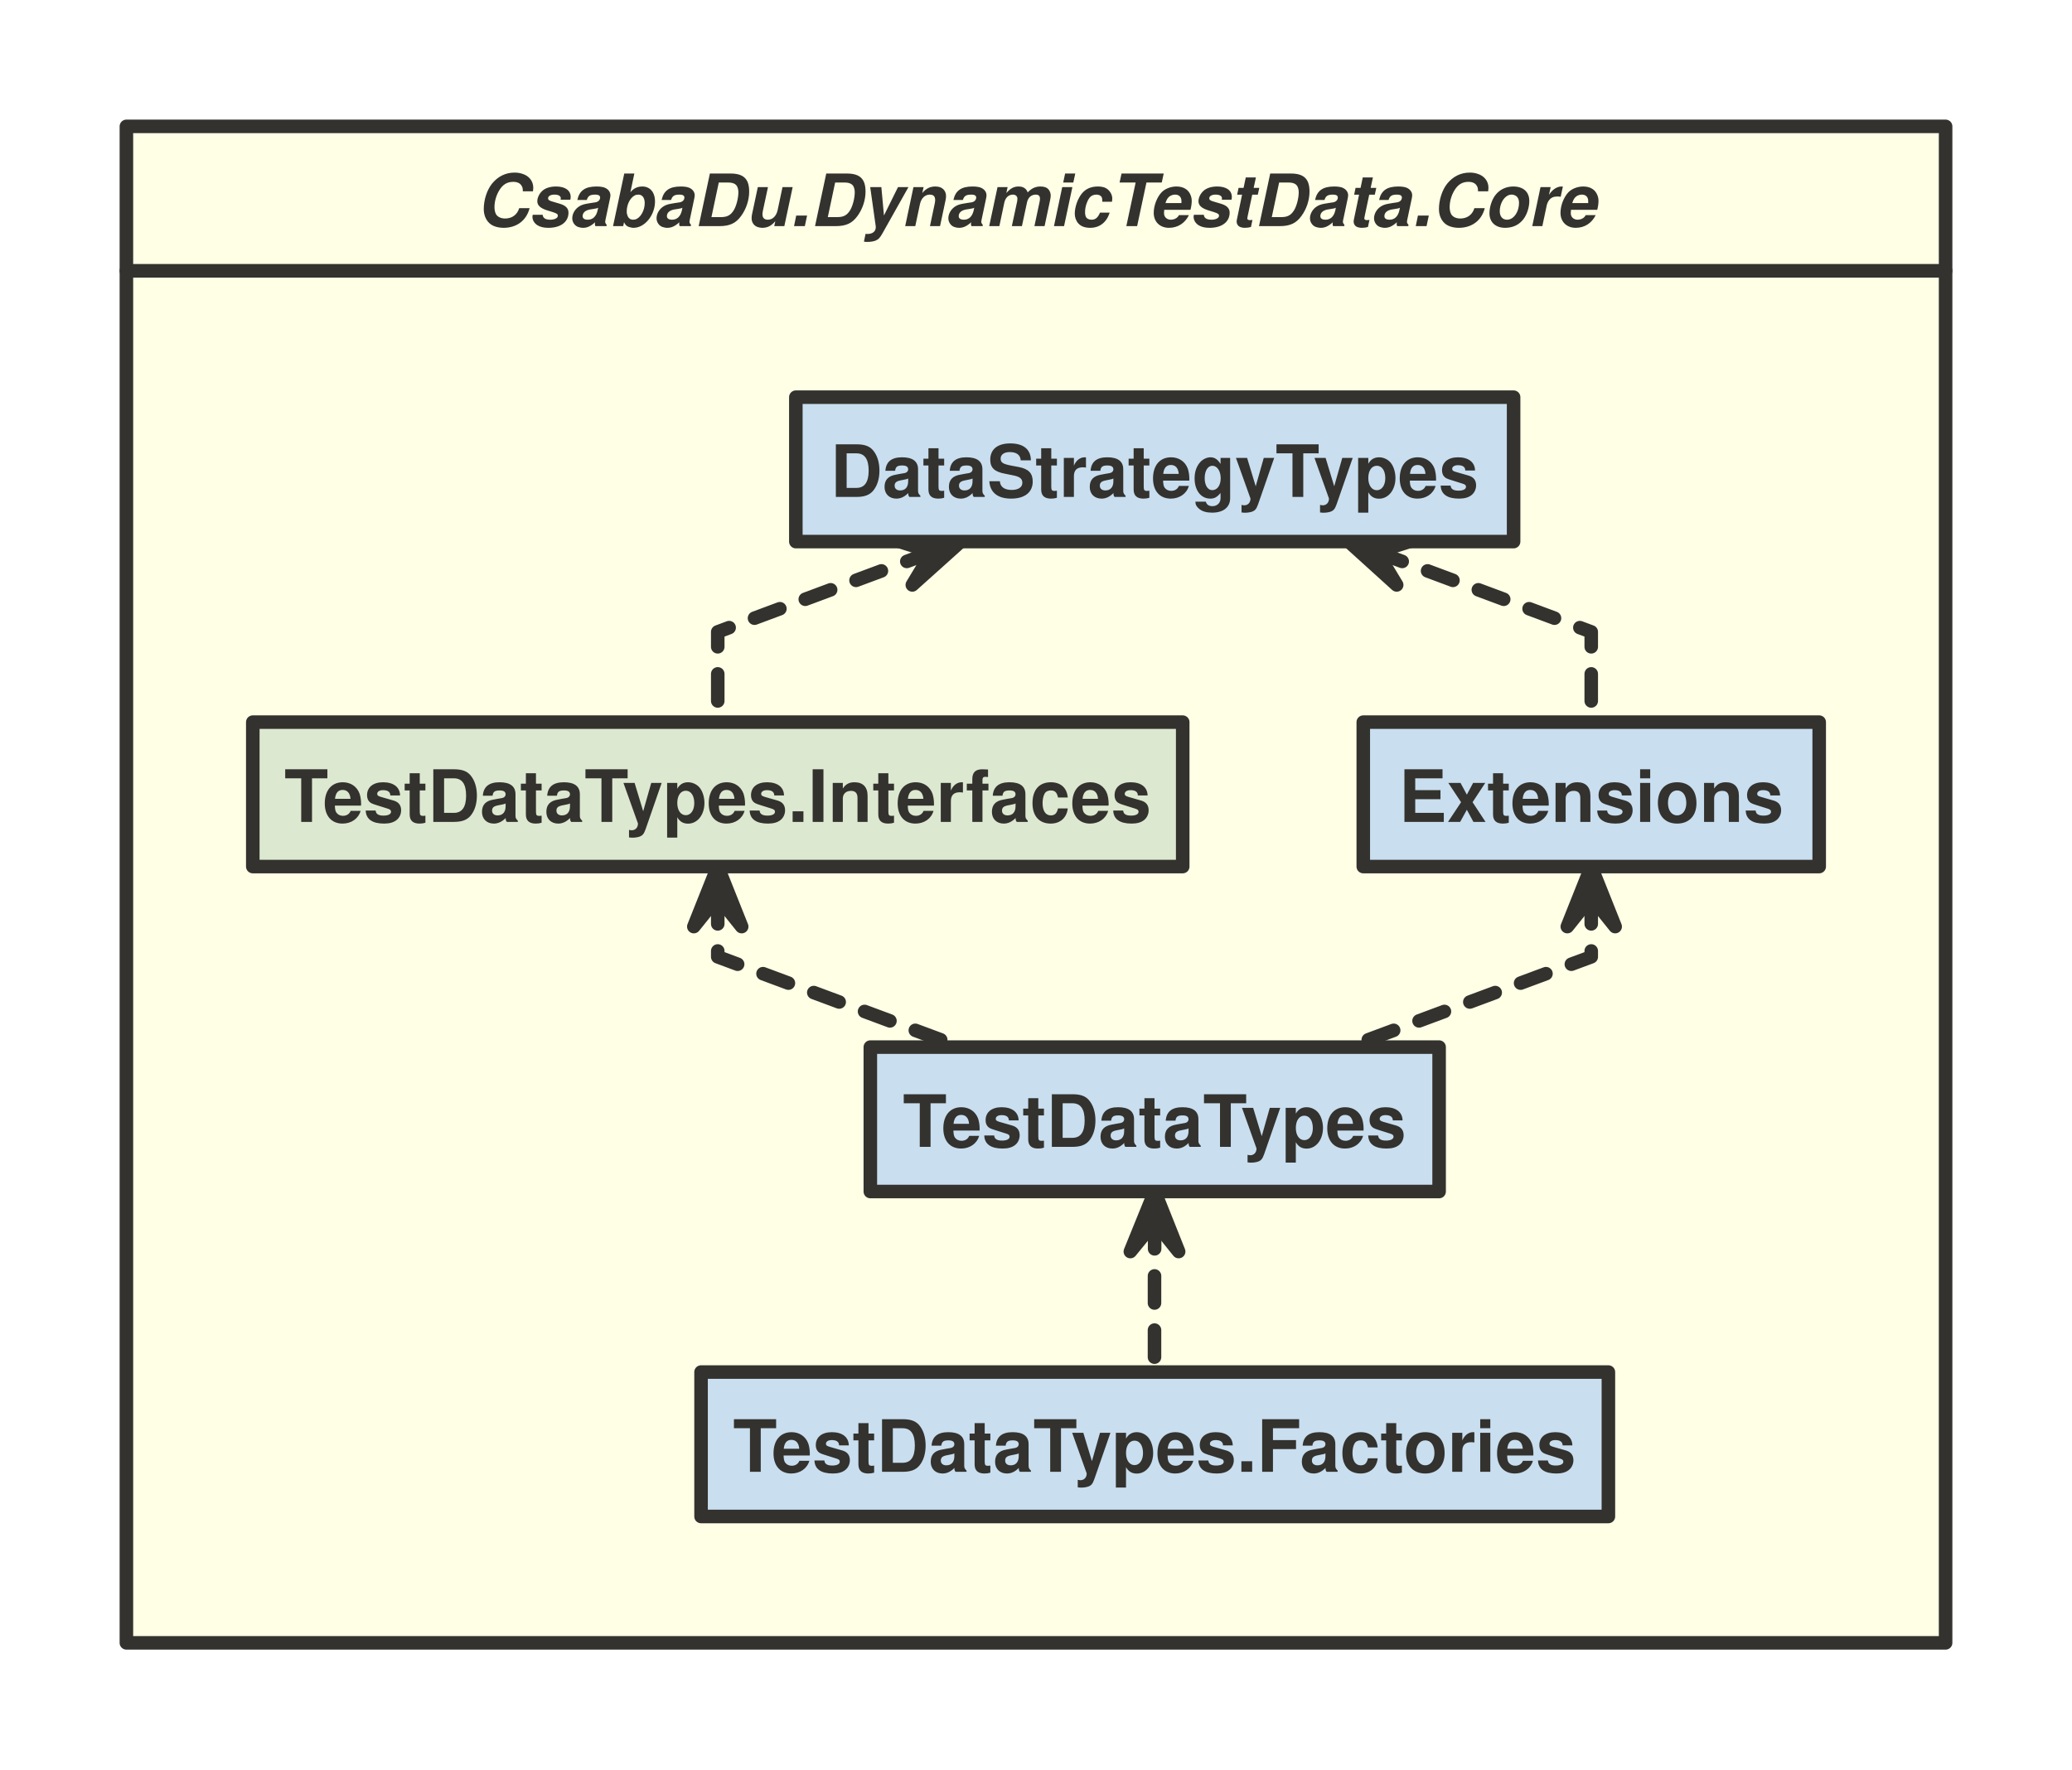
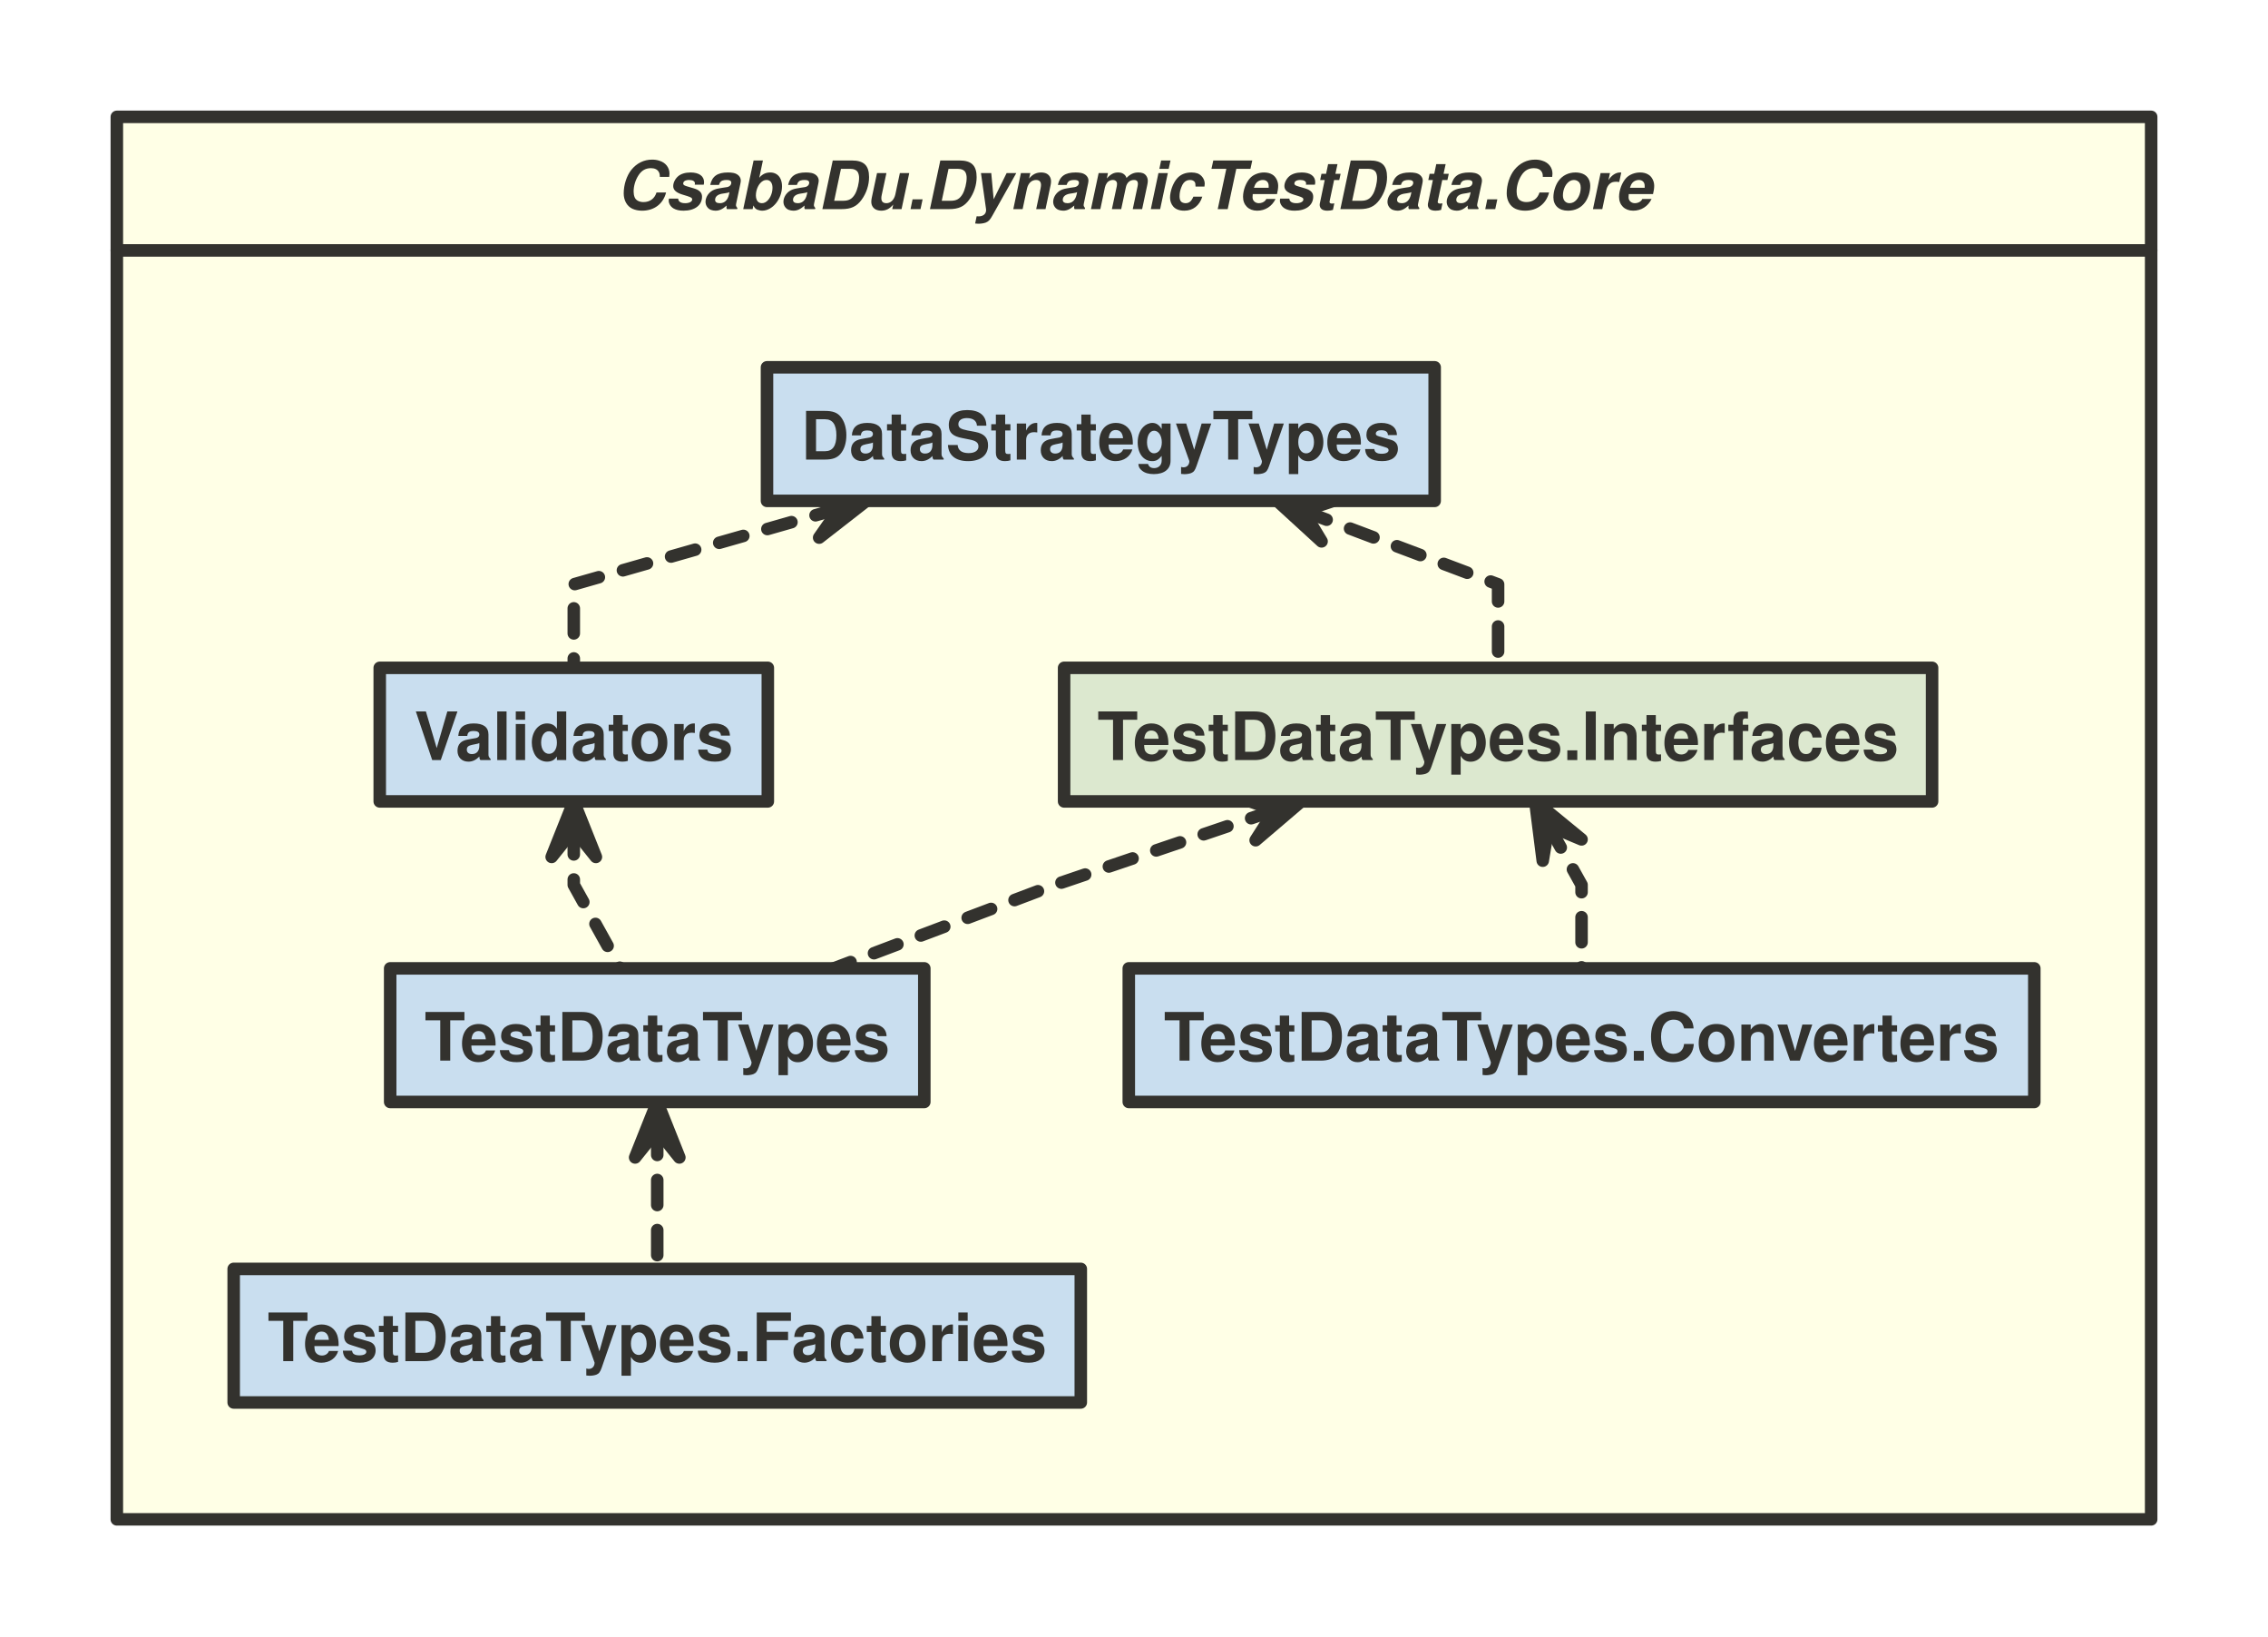
- <svg xmlns="http://www.w3.org/2000/svg" version="1.1" baseProfile="full" width="459.0" height="392.0" viewBox="0 0 459 392">
+ <svg xmlns="http://www.w3.org/2000/svg" version="1.1" baseProfile="full" width="543.5" height="392.0" viewBox="0 0 543.5 392">
  <g stroke-width="1.0" text-align="left" font="12pt Helvetica, Arial, sans-serif" font-size="12pt" font-family="Helvetica" font-weight="bold" font-style="normal">
    <g font-family="Helvetica" font-size="12pt" font-weight="bold" font-style="normal" stroke-width="3.0" stroke-linejoin="round" stroke-linecap="round" stroke="#33322E">
      <g stroke="transparent" fill="transparent">
-         <rect x="0.0" y="0.0" height="392.0" width="459.0" stroke="none" />
+         <rect x="0.0" y="0.0" height="392.0" width="543.5" stroke="none" />
      </g>
      <g transform="translate(8, 8)" fill="#33322E">
        <g transform="translate(20, 20)">
          <g data-name="CsabaDu.DynamicTestData.Core">
            <g fill="#ffffe6" stroke="#33322E" data-name="CsabaDu.DynamicTestData.Core">
-               <rect x="0.0" y="0.0" height="336.0" width="403.0" data-name="CsabaDu.DynamicTestData.Core" />
-               <path d="M0.0 32.0 L403.0 32.0" fill="none" data-name="CsabaDu.DynamicTestData.Core" />
+               <rect x="0.0" y="0.0" height="336.0" width="487.5" data-name="CsabaDu.DynamicTestData.Core" />
+               <path d="M0.0 32.0 L487.5 32.0" fill="none" data-name="CsabaDu.DynamicTestData.Core" />
            </g>
            <g transform="translate(0, 0)" font-family="Helvetica" font-size="12pt" font-weight="bold" font-style="italic" data-name="CsabaDu.DynamicTestData.Core" data-compartment="0">
              <g transform="translate(8, 8)" fill="#33322E" text-align="center" data-name="CsabaDu.DynamicTestData.Core" data-compartment="0">
-                 <text x="193.5" y="14.1" stroke="none" text-anchor="middle" data-name="CsabaDu.DynamicTestData.Core" data-compartment="0">CsabaDu.DynamicTestData.Core</text>
+                 <text x="235.8" y="14.1" stroke="none" text-anchor="middle" data-name="CsabaDu.DynamicTestData.Core" data-compartment="0">CsabaDu.DynamicTestData.Core</text>
              </g>
            </g>
            <g transform="translate(0, 32)" font-family="Helvetica" font-size="12pt" font-weight="normal" font-style="normal" data-name="CsabaDu.DynamicTestData.Core" data-compartment="1">
              <g transform="translate(8, 8)" fill="#33322E" data-name="CsabaDu.DynamicTestData.Core" data-compartment="1">
                <g transform="translate(20, 20)" fill="#33322E" font-family="Helvetica" font-size="12pt" font-weight="normal" font-style="normal" data-name="CsabaDu.DynamicTestData.Core" data-compartment="1">
                  <g stroke-dasharray="6 6" data-name="CsabaDu.DynamicTestData.Core" data-compartment="1">
-                     <path d="M150.5 34.3 L103 52 L103 72 L103.0 72.0 " fill="none" data-name="CsabaDu.DynamicTestData.Core" data-compartment="1" />
+                     <path d="M256.3 34.4 L303 52 L303 72 L303.0 72.0 " fill="none" data-name="CsabaDu.DynamicTestData.Core" data-compartment="1" />
                  </g>
-                   <path d="M146.1 41.6 L150.5 34.3 L142.4 31.7 L156.8 32.0 Z" data-name="CsabaDu.DynamicTestData.Core" data-compartment="1" />
+                   <path d="M264.4 31.7 L256.3 34.4 L260.7 41.7 L250.1 32.0 Z" data-name="CsabaDu.DynamicTestData.Core" data-compartment="1" />
                  <g stroke-dasharray="6 6" data-name="CsabaDu.DynamicTestData.Core" data-compartment="1">
-                     <path d="M103.0 110.7 L103 124 L156.75 144 L156.8 144.0 " fill="none" data-name="CsabaDu.DynamicTestData.Core" data-compartment="1" />
+                     <path d="M249.5 106.1 L196.75 124 L143.833 144 L143.8 144.0 " fill="none" data-name="CsabaDu.DynamicTestData.Core" data-compartment="1" />
                  </g>
-                   <path d="M108.3 117.3 L103.0 110.7 L97.7 117.3 L103.0 104.0 Z" data-name="CsabaDu.DynamicTestData.Core" data-compartment="1" />
+                   <path d="M244.9 113.3 L249.5 106.1 L241.4 103.2 L255.8 104.0 Z" data-name="CsabaDu.DynamicTestData.Core" data-compartment="1" />
                  <g stroke-dasharray="6 6" data-name="CsabaDu.DynamicTestData.Core" data-compartment="1">
-                     <path d="M249.0 34.3 L296.5 52 L296.5 72 L296.5 72.0 " fill="none" data-name="CsabaDu.DynamicTestData.Core" data-compartment="1" />
+                     <path d="M145.2 33.8 L81.5 52 L81.5 72 L81.5 72.0 " fill="none" data-name="CsabaDu.DynamicTestData.Core" data-compartment="1" />
                  </g>
-                   <path d="M257.1 31.7 L249.0 34.3 L253.4 41.6 L242.8 32.0 Z" data-name="CsabaDu.DynamicTestData.Core" data-compartment="1" />
+                   <path d="M140.3 40.8 L145.2 33.8 L137.4 30.5 L151.6 32.0 Z" data-name="CsabaDu.DynamicTestData.Core" data-compartment="1" />
                  <g stroke-dasharray="6 6" data-name="CsabaDu.DynamicTestData.Core" data-compartment="1">
-                     <path d="M296.5 110.7 L296.5 124 L242.75 144 L242.8 144.0 " fill="none" data-name="CsabaDu.DynamicTestData.Core" data-compartment="1" />
+                     <path d="M81.5 110.7 L81.5 124 L92.611 144 L92.6 144.0 " fill="none" data-name="CsabaDu.DynamicTestData.Core" data-compartment="1" />
                  </g>
-                   <path d="M301.8 117.3 L296.5 110.7 L291.2 117.3 L296.5 104.0 Z" data-name="CsabaDu.DynamicTestData.Core" data-compartment="1" />
+                   <path d="M86.8 117.3 L81.5 110.7 L76.2 117.3 L81.5 104.0 Z" data-name="CsabaDu.DynamicTestData.Core" data-compartment="1" />
                  <g stroke-dasharray="6 6" data-name="CsabaDu.DynamicTestData.Core" data-compartment="1">
-                     <path d="M199.8 182.7 L199.75 196 L199.75 216 L199.8 216.0 " fill="none" data-name="CsabaDu.DynamicTestData.Core" data-compartment="1" />
+                     <path d="M101.5 182.7 L101.5 196 L101.5 216 L101.5 216.0 " fill="none" data-name="CsabaDu.DynamicTestData.Core" data-compartment="1" />
                  </g>
-                   <path d="M205.1 189.3 L199.8 182.7 L194.4 189.3 L199.8 176.0 Z" data-name="CsabaDu.DynamicTestData.Core" data-compartment="1" />
+                   <path d="M106.8 189.3 L101.5 182.7 L96.2 189.3 L101.5 176.0 Z" data-name="CsabaDu.DynamicTestData.Core" data-compartment="1" />
+                   <g stroke-dasharray="6 6" data-name="CsabaDu.DynamicTestData.Core" data-compartment="1">
+                     <path d="M315.1 109.8 L323 124 L323 144 L323.0 144.0 " fill="none" data-name="CsabaDu.DynamicTestData.Core" data-compartment="1" />
+                   </g>
+                   <path d="M323.0 113.1 L315.1 109.8 L313.7 118.2 L311.9 104.0 Z" data-name="CsabaDu.DynamicTestData.Core" data-compartment="1" />
                  <g data-name="DataStrategyTypes">
                    <g fill="#C9DEEF" stroke="#33322E" data-name="DataStrategyTypes">
-                       <rect x="120.3" y="0.0" height="32.0" width="159.0" data-name="DataStrategyTypes" />
+                       <rect x="127.8" y="0.0" height="32.0" width="160.0" data-name="DataStrategyTypes" />
                    </g>
-                     <g transform="translate(120.25, 0)" font-family="Helvetica" font-size="12pt" font-weight="bold" font-style="normal" data-name="DataStrategyTypes" data-compartment="0">
+                     <g transform="translate(127.75, 0)" font-family="Helvetica" font-size="12pt" font-weight="bold" font-style="normal" data-name="DataStrategyTypes" data-compartment="0">
                      <g transform="translate(8, 8)" fill="#33322E" text-align="center" data-name="DataStrategyTypes" data-compartment="0">
-                         <text x="71.5" y="14.1" stroke="none" text-anchor="middle" data-name="DataStrategyTypes" data-compartment="0">DataStrategyTypes</text>
+                         <text x="72.0" y="14.1" stroke="none" text-anchor="middle" data-name="DataStrategyTypes" data-compartment="0">DataStrategyTypes</text>
                      </g>
                    </g>
                  </g>
                  <g data-name="TestDataTypes.Interfaces">
                    <g fill="#DCE8CF" stroke="#33322E" data-name="TestDataTypes.Interfaces">
-                       <rect x="0.0" y="72.0" height="32.0" width="206.0" data-name="TestDataTypes.Interfaces" />
+                       <rect x="199.0" y="72.0" height="32.0" width="208.0" data-name="TestDataTypes.Interfaces" />
                    </g>
-                     <g transform="translate(0, 72)" font-family="Helvetica" font-size="12pt" font-weight="bold" font-style="normal" data-name="TestDataTypes.Interfaces" data-compartment="0">
+                     <g transform="translate(199, 72)" font-family="Helvetica" font-size="12pt" font-weight="bold" font-style="normal" data-name="TestDataTypes.Interfaces" data-compartment="0">
                      <g transform="translate(8, 8)" fill="#33322E" text-align="center" data-name="TestDataTypes.Interfaces" data-compartment="0">
-                         <text x="95.0" y="14.1" stroke="none" text-anchor="middle" data-name="TestDataTypes.Interfaces" data-compartment="0">TestDataTypes.Interfaces</text>
+                         <text x="96.0" y="14.1" stroke="none" text-anchor="middle" data-name="TestDataTypes.Interfaces" data-compartment="0">TestDataTypes.Interfaces</text>
                      </g>
                    </g>
                  </g>
                  <g data-name="TestDataTypes">
                    <g fill="#C9DEEF" stroke="#33322E" data-name="TestDataTypes">
-                       <rect x="136.8" y="144.0" height="32.0" width="126.0" data-name="TestDataTypes" />
+                       <rect x="37.5" y="144.0" height="32.0" width="128.0" data-name="TestDataTypes" />
                    </g>
-                     <g transform="translate(136.75, 144)" font-family="Helvetica" font-size="12pt" font-weight="bold" font-style="normal" data-name="TestDataTypes" data-compartment="0">
+                     <g transform="translate(37.5, 144)" font-family="Helvetica" font-size="12pt" font-weight="bold" font-style="normal" data-name="TestDataTypes" data-compartment="0">
                      <g transform="translate(8, 8)" fill="#33322E" text-align="center" data-name="TestDataTypes" data-compartment="0">
-                         <text x="55.0" y="14.1" stroke="none" text-anchor="middle" data-name="TestDataTypes" data-compartment="0">TestDataTypes</text>
+                         <text x="56.0" y="14.1" stroke="none" text-anchor="middle" data-name="TestDataTypes" data-compartment="0">TestDataTypes</text>
                      </g>
                    </g>
                  </g>
-                   <g data-name="Extensions">
-                     <g fill="#C9DEEF" stroke="#33322E" data-name="Extensions">
-                       <rect x="246.0" y="72.0" height="32.0" width="101.0" data-name="Extensions" />
+                   <g data-name="Validators">
+                     <g fill="#C9DEEF" stroke="#33322E" data-name="Validators">
+                       <rect x="35.0" y="72.0" height="32.0" width="93.0" data-name="Validators" />
                    </g>
-                     <g transform="translate(246, 72)" font-family="Helvetica" font-size="12pt" font-weight="bold" font-style="normal" data-name="Extensions" data-compartment="0">
-                       <g transform="translate(8, 8)" fill="#33322E" text-align="center" data-name="Extensions" data-compartment="0">
-                         <text x="42.5" y="14.1" stroke="none" text-anchor="middle" data-name="Extensions" data-compartment="0">Extensions</text>
+                     <g transform="translate(35, 72)" font-family="Helvetica" font-size="12pt" font-weight="bold" font-style="normal" data-name="Validators" data-compartment="0">
+                       <g transform="translate(8, 8)" fill="#33322E" text-align="center" data-name="Validators" data-compartment="0">
+                         <text x="38.5" y="14.1" stroke="none" text-anchor="middle" data-name="Validators" data-compartment="0">Validators</text>
                      </g>
                    </g>
                  </g>
                  <g data-name="TestDataTypes.Factories">
                    <g fill="#C9DEEF" stroke="#33322E" data-name="TestDataTypes.Factories">
-                       <rect x="99.3" y="216.0" height="32.0" width="201.0" data-name="TestDataTypes.Factories" />
+                       <rect x="0.0" y="216.0" height="32.0" width="203.0" data-name="TestDataTypes.Factories" />
                    </g>
-                     <g transform="translate(99.25, 216)" font-family="Helvetica" font-size="12pt" font-weight="bold" font-style="normal" data-name="TestDataTypes.Factories" data-compartment="0">
+                     <g transform="translate(0, 216)" font-family="Helvetica" font-size="12pt" font-weight="bold" font-style="normal" data-name="TestDataTypes.Factories" data-compartment="0">
                      <g transform="translate(8, 8)" fill="#33322E" text-align="center" data-name="TestDataTypes.Factories" data-compartment="0">
-                         <text x="92.5" y="14.1" stroke="none" text-anchor="middle" data-name="TestDataTypes.Factories" data-compartment="0">TestDataTypes.Factories</text>
+                         <text x="93.5" y="14.1" stroke="none" text-anchor="middle" data-name="TestDataTypes.Factories" data-compartment="0">TestDataTypes.Factories</text>
+                       </g>
+                     </g>
+                   </g>
+                   <g data-name="TestDataTypes.Converters">
+                     <g fill="#C9DEEF" stroke="#33322E" data-name="TestDataTypes.Converters">
+                       <rect x="214.5" y="144.0" height="32.0" width="217.0" data-name="TestDataTypes.Converters" />
+                     </g>
+                     <g transform="translate(214.5, 144)" font-family="Helvetica" font-size="12pt" font-weight="bold" font-style="normal" data-name="TestDataTypes.Converters" data-compartment="0">
+                       <g transform="translate(8, 8)" fill="#33322E" text-align="center" data-name="TestDataTypes.Converters" data-compartment="0">
+                         <text x="100.5" y="14.1" stroke="none" text-anchor="middle" data-name="TestDataTypes.Converters" data-compartment="0">TestDataTypes.Converters</text>
                      </g>
                    </g>
                  </g>
                </g>
              </g>
            </g>
          </g>
        </g>
      </g>
    </g>
  </g>
</svg>
